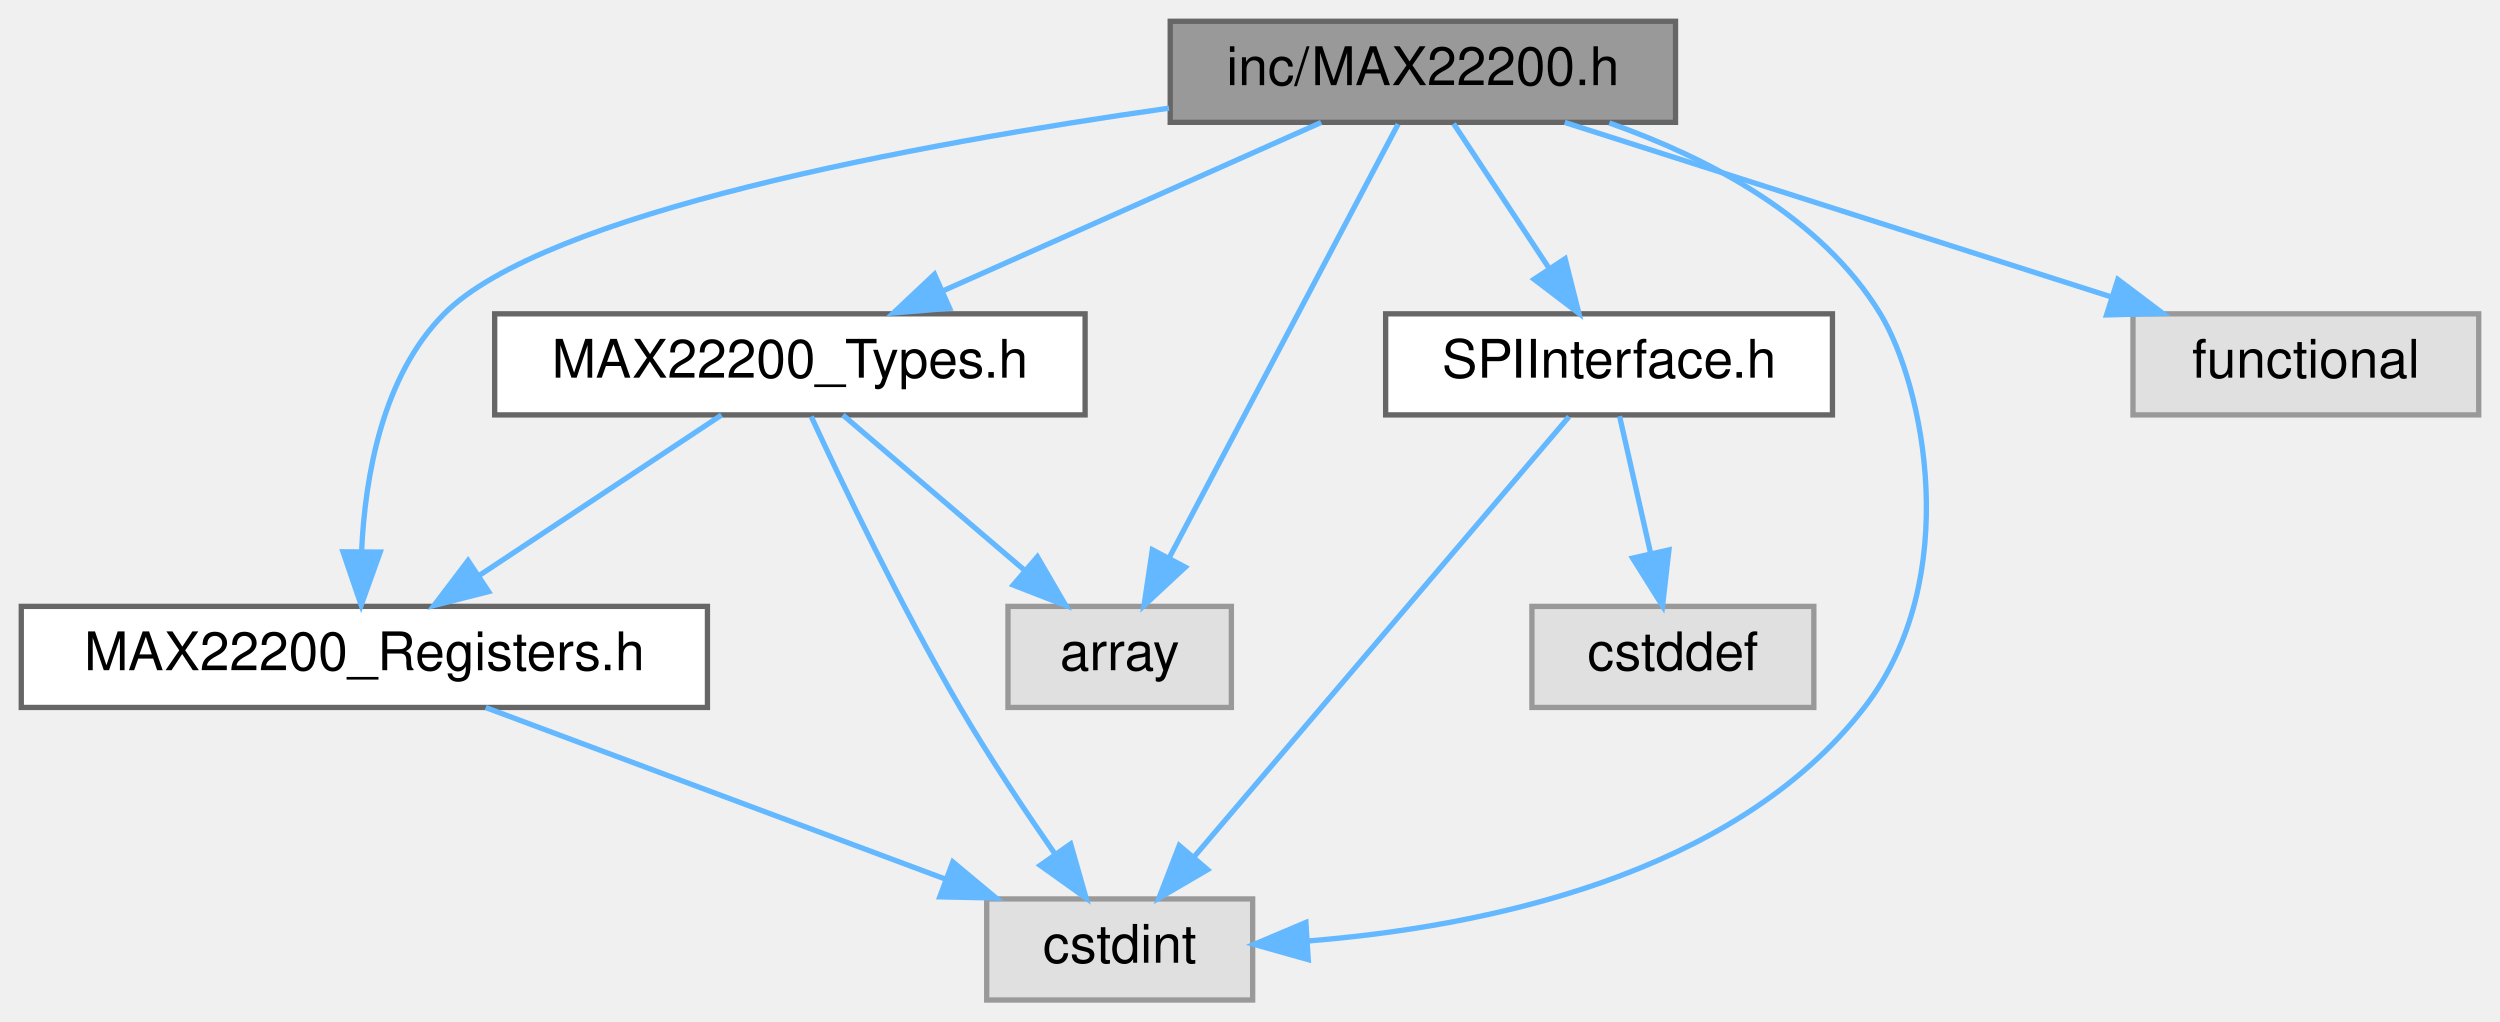
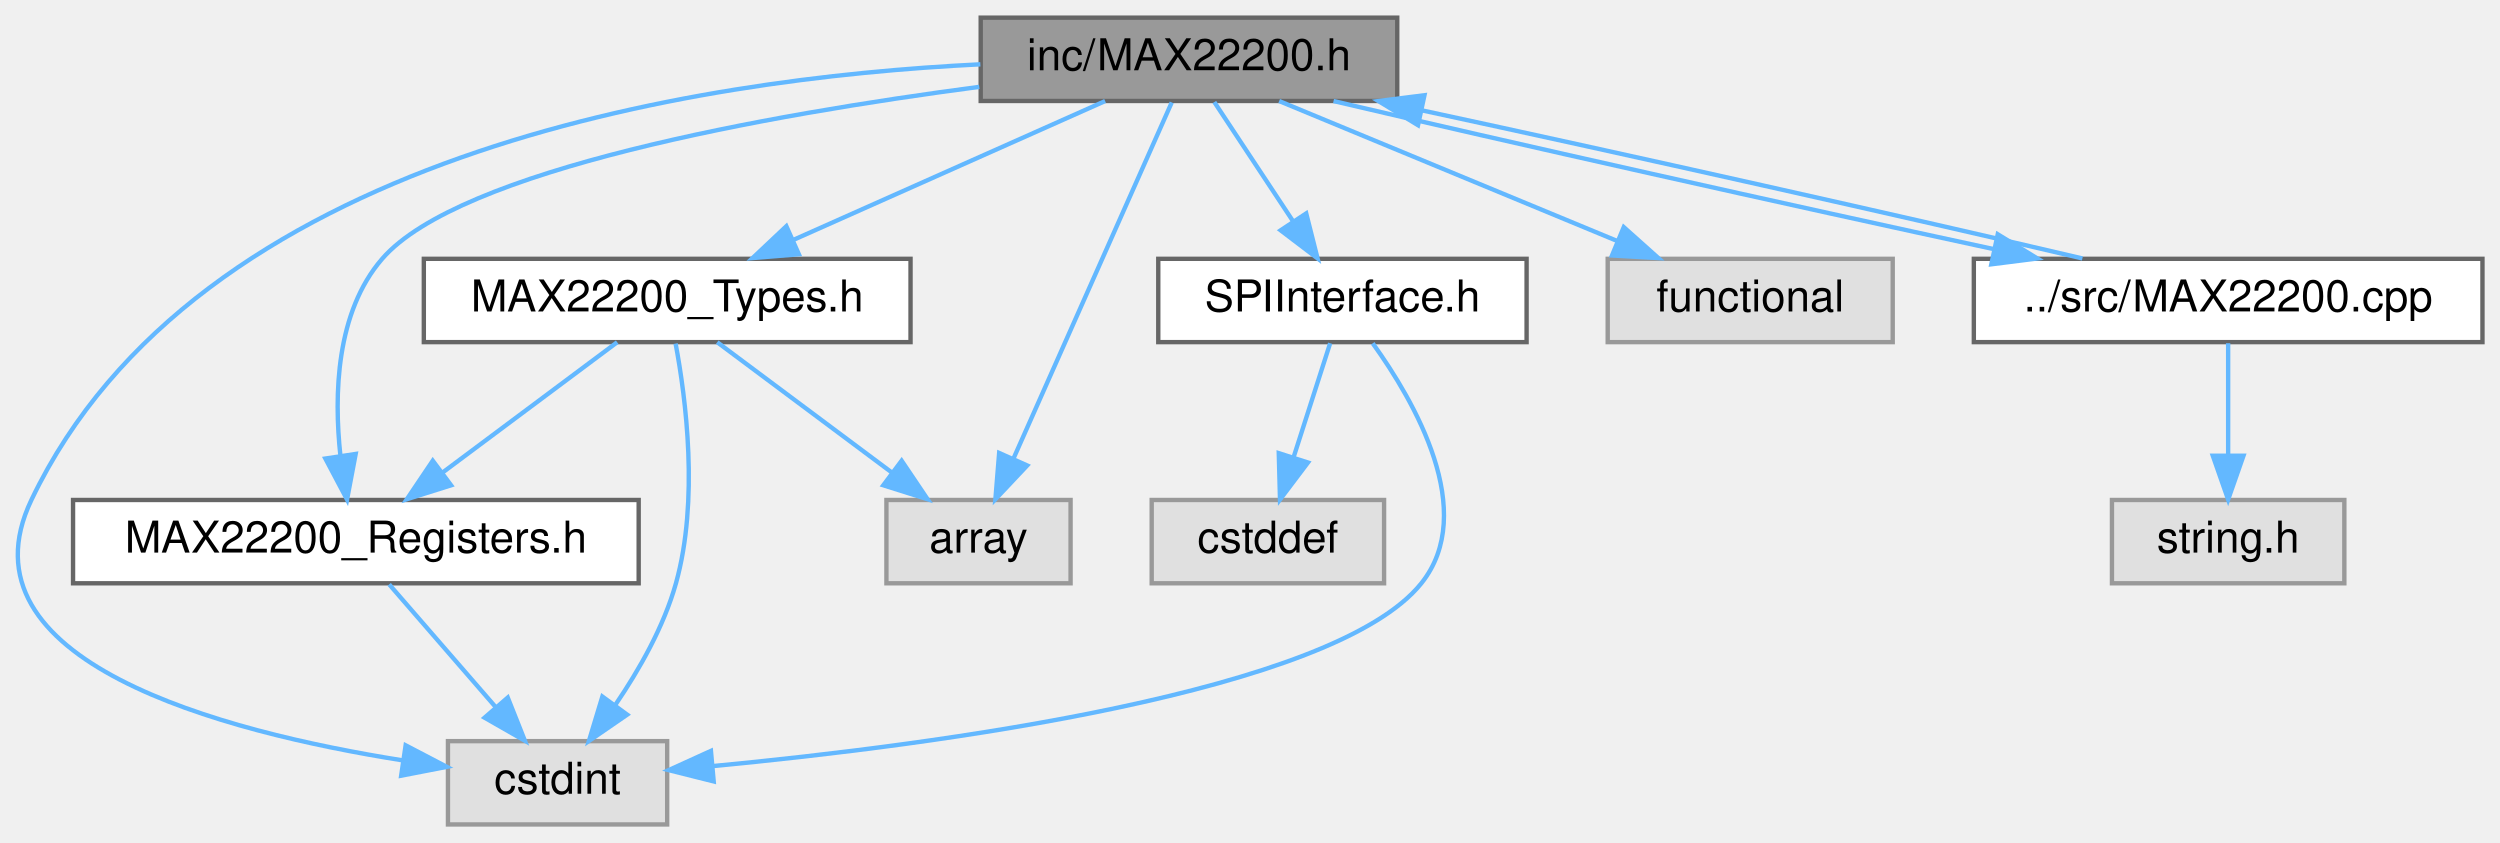
- <svg xmlns="http://www.w3.org/2000/svg" xmlns:xlink="http://www.w3.org/1999/xlink" width="470pt" height="192pt" viewBox="0.00 0.00 470.00 192.00">
+ <svg xmlns="http://www.w3.org/2000/svg" xmlns:xlink="http://www.w3.org/1999/xlink" width="570pt" height="192pt" viewBox="0.00 0.00 570.16 192.00">
  <g id="graph0" class="graph" transform="scale(1 1) rotate(0) translate(4 188)">
    <g id="Node000001" class="node">
      <g id="a_Node000001">
        <a xlink:title="Main driver class for MAX22200 octal solenoid and motor driver.">
-           <polygon fill="#999999" stroke="#666666" points="311,-184 216,-184 216,-165 311,-165 311,-184" />
-           <text text-anchor="middle" x="263.5" y="-172" font-family="Helvetica,sans-Serif" font-size="10.00">inc/MAX22200.h</text>
+           <polygon fill="#999999" stroke="#666666" points="314.66,-184 219.66,-184 219.66,-165 314.66,-165 314.66,-184" />
+           <text text-anchor="middle" x="267.16" y="-172" font-family="Helvetica,sans-Serif" font-size="10.00">inc/MAX22200.h</text>
        </a>
      </g>
    </g>
    <g id="Node000002" class="node">
      <g id="a_Node000002">
        <a xlink:href="MAX22200__Registers_8h.html" target="_top" xlink:title="Register definitions and constants for MAX22200 IC.">
-           <polygon fill="white" stroke="#666666" points="129,-74 0,-74 0,-55 129,-55 129,-74" />
-           <text text-anchor="middle" x="64.5" y="-62" font-family="Helvetica,sans-Serif" font-size="10.00">MAX22200_Registers.h</text>
+           <polygon fill="white" stroke="#666666" points="141.66,-74 12.66,-74 12.66,-55 141.66,-55 141.66,-74" />
+           <text text-anchor="middle" x="77.16" y="-62" font-family="Helvetica,sans-Serif" font-size="10.00">MAX22200_Registers.h</text>
        </a>
      </g>
    </g>
    <g id="edge1_Node000001_Node000002" class="edge">
      <g id="a_edge1_Node000001_Node000002">
        <a xlink:title=" ">
-           <path fill="none" stroke="#63b8ff" d="M215.77,-167.67C167.82,-160.84 98.39,-147.99 79.5,-129 67.9,-117.34 64.63,-98.48 63.98,-84.34" />
-           <polygon fill="#63b8ff" stroke="#63b8ff" points="67.48,-84.21 63.9,-74.24 60.48,-84.26 67.48,-84.21" />
+           <path fill="none" stroke="#63b8ff" d="M219.34,-168.22C170.93,-161.83 100.75,-149.31 83.16,-129 72.64,-116.85 72.12,-98.06 73.64,-84.06" />
+           <polygon fill="#63b8ff" stroke="#63b8ff" points="77.12,-84.5 75.15,-74.09 70.2,-83.45 77.12,-84.5" />
        </a>
      </g>
    </g>
    <g id="Node000003" class="node">
      <g id="a_Node000003">
        <a xlink:title=" ">
-           <polygon fill="#e0e0e0" stroke="#999999" points="231.5,-19 181.5,-19 181.5,0 231.5,0 231.5,-19" />
-           <text text-anchor="middle" x="206.5" y="-7" font-family="Helvetica,sans-Serif" font-size="10.00">cstdint</text>
+           <polygon fill="#e0e0e0" stroke="#999999" points="148.16,-19 98.16,-19 98.16,0 148.16,0 148.16,-19" />
+           <text text-anchor="middle" x="123.16" y="-7" font-family="Helvetica,sans-Serif" font-size="10.00">cstdint</text>
        </a>
      </g>
    </g>
    <g id="edge11_Node000001_Node000003" class="edge">
      <g id="a_edge11_Node000001_Node000003">
        <a xlink:title=" ">
-           <path fill="none" stroke="#63b8ff" d="M298.55,-164.88C317.15,-158.33 338.4,-147.24 349.5,-129 357.54,-115.79 365.35,-79.35 346.5,-55 321.92,-23.25 274.61,-13.72 241.83,-11.09" />
-           <polygon fill="#63b8ff" stroke="#63b8ff" points="241.95,-7.59 231.75,-10.46 241.51,-14.58 241.95,-7.59" />
+           <path fill="none" stroke="#63b8ff" d="M219.58,-173.36C154.32,-170.15 40.83,-152.9 3.16,-74 -14.39,-37.23 46.47,-21.17 87.85,-14.61" />
+           <polygon fill="#63b8ff" stroke="#63b8ff" points="88.51,-18.05 97.9,-13.14 87.49,-11.12 88.51,-18.05" />
        </a>
      </g>
    </g>
    <g id="Node000004" class="node">
      <g id="a_Node000004">
        <a xlink:href="MAX22200__Types_8h.html" target="_top" xlink:title="Type definitions and structures for MAX22200 driver.">
-           <polygon fill="white" stroke="#666666" points="200,-129 89,-129 89,-110 200,-110 200,-129" />
-           <text text-anchor="middle" x="144.5" y="-117" font-family="Helvetica,sans-Serif" font-size="10.00">MAX22200_Types.h</text>
+           <polygon fill="white" stroke="#666666" points="203.66,-129 92.66,-129 92.66,-110 203.66,-110 203.66,-129" />
+           <text text-anchor="middle" x="148.16" y="-117" font-family="Helvetica,sans-Serif" font-size="10.00">MAX22200_Types.h</text>
        </a>
      </g>
    </g>
    <g id="edge3_Node000001_Node000004" class="edge">
      <g id="a_edge3_Node000001_Node000004">
        <a xlink:title=" ">
-           <path fill="none" stroke="#63b8ff" d="M244.38,-164.98C225.15,-156.42 195.27,-143.11 173.19,-133.28" />
-           <polygon fill="#63b8ff" stroke="#63b8ff" points="174.53,-130.04 163.97,-129.17 171.68,-136.44 174.53,-130.04" />
+           <path fill="none" stroke="#63b8ff" d="M248.04,-164.98C228.81,-156.42 198.93,-143.11 176.86,-133.28" />
+           <polygon fill="#63b8ff" stroke="#63b8ff" points="178.19,-130.04 167.63,-129.17 175.34,-136.44 178.19,-130.04" />
        </a>
      </g>
    </g>
    <g id="Node000005" class="node">
      <g id="a_Node000005">
        <a xlink:title=" ">
-           <polygon fill="#e0e0e0" stroke="#999999" points="227.5,-74 185.5,-74 185.5,-55 227.5,-55 227.5,-74" />
-           <text text-anchor="middle" x="206.5" y="-62" font-family="Helvetica,sans-Serif" font-size="10.00">array</text>
+           <polygon fill="#e0e0e0" stroke="#999999" points="240.16,-74 198.16,-74 198.16,-55 240.16,-55 240.16,-74" />
+           <text text-anchor="middle" x="219.16" y="-62" font-family="Helvetica,sans-Serif" font-size="10.00">array</text>
        </a>
      </g>
    </g>
    <g id="edge10_Node000001_Node000005" class="edge">
      <g id="a_edge10_Node000001_Node000005">
        <a xlink:title=" ">
-           <path fill="none" stroke="#63b8ff" d="M258.84,-164.66C249.44,-146.85 228.07,-106.37 215.74,-83.01" />
-           <polygon fill="#63b8ff" stroke="#63b8ff" points="218.83,-81.37 211.07,-74.16 212.64,-84.64 218.83,-81.37" />
+           <path fill="none" stroke="#63b8ff" d="M263.23,-164.66C255.35,-146.93 237.49,-106.73 227.08,-83.32" />
+           <polygon fill="#63b8ff" stroke="#63b8ff" points="230.27,-81.87 223.01,-74.16 223.87,-84.72 230.27,-81.87" />
        </a>
      </g>
    </g>
    <g id="Node000006" class="node">
      <g id="a_Node000006">
-         <a xlink:href="SPIInterface_8h.html" target="_top" xlink:title="Abstract base class for SPI communication interface.">
-           <polygon fill="white" stroke="#666666" points="340.5,-129 256.5,-129 256.5,-110 340.5,-110 340.5,-129" />
-           <text text-anchor="middle" x="298.5" y="-117" font-family="Helvetica,sans-Serif" font-size="10.00">SPIInterface.h</text>
+         <a xlink:href="SPIInterface_8h.html" target="_top" xlink:title="CRTP-based template interface for SPI communication.">
+           <polygon fill="white" stroke="#666666" points="344.16,-129 260.16,-129 260.16,-110 344.16,-110 344.16,-129" />
+           <text text-anchor="middle" x="302.16" y="-117" font-family="Helvetica,sans-Serif" font-size="10.00">SPIInterface.h</text>
        </a>
      </g>
    </g>
    <g id="edge7_Node000001_Node000006" class="edge">
      <g id="a_edge7_Node000001_Node000006">
        <a xlink:title=" ">
-           <path fill="none" stroke="#63b8ff" d="M269.28,-164.75C274.12,-157.42 281.18,-146.73 287.14,-137.7" />
-           <polygon fill="#63b8ff" stroke="#63b8ff" points="290.24,-139.36 292.83,-129.09 284.4,-135.5 290.24,-139.36" />
+           <path fill="none" stroke="#63b8ff" d="M272.94,-164.75C277.78,-157.42 284.84,-146.73 290.81,-137.7" />
+           <polygon fill="#63b8ff" stroke="#63b8ff" points="293.9,-139.36 296.49,-129.09 288.06,-135.5 293.9,-139.36" />
        </a>
      </g>
    </g>
    <g id="Node000008" class="node">
      <g id="a_Node000008">
        <a xlink:title=" ">
-           <polygon fill="#e0e0e0" stroke="#999999" points="462,-129 397,-129 397,-110 462,-110 462,-129" />
-           <text text-anchor="middle" x="429.5" y="-117" font-family="Helvetica,sans-Serif" font-size="10.00">functional</text>
+           <polygon fill="#e0e0e0" stroke="#999999" points="427.66,-129 362.66,-129 362.66,-110 427.66,-110 427.66,-129" />
+           <text text-anchor="middle" x="395.16" y="-117" font-family="Helvetica,sans-Serif" font-size="10.00">functional</text>
        </a>
      </g>
    </g>
    <g id="edge12_Node000001_Node000008" class="edge">
      <g id="a_edge12_Node000001_Node000008">
        <a xlink:title=" ">
-           <path fill="none" stroke="#63b8ff" d="M290.17,-164.98C318.04,-156.09 361.95,-142.07 393.02,-132.15" />
-           <polygon fill="#63b8ff" stroke="#63b8ff" points="394.16,-135.46 402.62,-129.08 392.03,-128.79 394.16,-135.46" />
+           <path fill="none" stroke="#63b8ff" d="M287.73,-164.98C308.6,-156.34 341.13,-142.87 364.94,-133.02" />
+           <polygon fill="#63b8ff" stroke="#63b8ff" points="366.32,-136.23 374.22,-129.17 363.64,-129.76 366.32,-136.23" />
+         </a>
+       </g>
+     </g>
+     <g id="Node000009" class="node">
+       <g id="a_Node000009">
+         <a xlink:href="MAX22200_8cpp.html" target="_top" xlink:title="Implementation of MAX22200 driver class.">
+           <polygon fill="white" stroke="#666666" points="562.16,-129 446.16,-129 446.16,-110 562.16,-110 562.16,-129" />
+           <text text-anchor="middle" x="504.16" y="-117" font-family="Helvetica,sans-Serif" font-size="10.00">../src/MAX22200.cpp</text>
+         </a>
+       </g>
+     </g>
+     <g id="edge13_Node000001_Node000009" class="edge">
+       <g id="a_edge13_Node000001_Node000009">
+         <a xlink:title=" ">
+           <path fill="none" stroke="#63b8ff" d="M300.13,-164.98C339.18,-155.8 404.54,-141.15 450.8,-131.19" />
+           <polygon fill="#63b8ff" stroke="#63b8ff" points="451.61,-134.6 460.66,-129.08 450.15,-127.75 451.61,-134.6" />
        </a>
      </g>
    </g>
    <g id="edge2_Node000002_Node000003" class="edge">
      <g id="a_edge2_Node000002_Node000003">
        <a xlink:title=" ">
-           <path fill="none" stroke="#63b8ff" d="M87.31,-54.98C110.67,-46.27 147.2,-32.63 173.67,-22.75" />
-           <polygon fill="#63b8ff" stroke="#63b8ff" points="175.13,-25.95 183.27,-19.17 172.68,-19.39 175.13,-25.95" />
+           <path fill="none" stroke="#63b8ff" d="M84.76,-54.75C91.32,-47.18 100.99,-36.05 108.98,-26.84" />
+           <polygon fill="#63b8ff" stroke="#63b8ff" points="111.8,-28.94 115.71,-19.09 106.51,-24.35 111.8,-28.94" />
        </a>
      </g>
    </g>
    <g id="edge4_Node000004_Node000002" class="edge">
      <g id="a_edge4_Node000004_Node000002">
        <a xlink:title=" ">
-           <path fill="none" stroke="#63b8ff" d="M131.65,-109.98C119.36,-101.84 100.59,-89.41 86.02,-79.76" />
-           <polygon fill="#63b8ff" stroke="#63b8ff" points="87.86,-76.78 77.59,-74.17 83.99,-82.61 87.86,-76.78" />
+           <path fill="none" stroke="#63b8ff" d="M136.76,-109.98C126.05,-102 109.82,-89.88 97,-80.31" />
+           <polygon fill="#63b8ff" stroke="#63b8ff" points="98.88,-77.35 88.78,-74.17 94.7,-82.96 98.88,-77.35" />
        </a>
      </g>
    </g>
    <g id="edge6_Node000004_Node000003" class="edge">
      <g id="a_edge6_Node000004_Node000003">
        <a xlink:title=" ">
-           <path fill="none" stroke="#63b8ff" d="M148.51,-109.69C154.26,-97.25 165.39,-73.96 176.5,-55 181.98,-45.65 188.66,-35.62 194.34,-27.45" />
-           <polygon fill="#63b8ff" stroke="#63b8ff" points="197.28,-29.34 200.19,-19.15 191.56,-25.31 197.28,-29.34" />
+           <path fill="none" stroke="#63b8ff" d="M150.08,-109.67C152.42,-97.22 155.45,-73.91 150.16,-55 147.4,-45.12 141.77,-35.25 136.37,-27.32" />
+           <polygon fill="#63b8ff" stroke="#63b8ff" points="139.04,-25.04 130.31,-19.03 133.38,-29.17 139.04,-25.04" />
        </a>
      </g>
    </g>
    <g id="edge5_Node000004_Node000005" class="edge">
      <g id="a_edge5_Node000004_Node000005">
        <a xlink:title=" ">
-           <path fill="none" stroke="#63b8ff" d="M154.46,-109.98C163.63,-102.15 177.44,-90.34 188.53,-80.86" />
-           <polygon fill="#63b8ff" stroke="#63b8ff" points="191.03,-83.33 196.36,-74.17 186.48,-78.01 191.03,-83.33" />
+           <path fill="none" stroke="#63b8ff" d="M159.57,-109.98C170.27,-102 186.5,-89.88 199.33,-80.31" />
+           <polygon fill="#63b8ff" stroke="#63b8ff" points="201.63,-82.96 207.55,-74.17 197.44,-77.35 201.63,-82.96" />
        </a>
      </g>
    </g>
    <g id="edge9_Node000006_Node000003" class="edge">
      <g id="a_edge9_Node000006_Node000003">
        <a xlink:title=" ">
-           <path fill="none" stroke="#63b8ff" d="M290.97,-109.66C275.6,-91.61 240.38,-50.28 220.62,-27.08" />
-           <polygon fill="#63b8ff" stroke="#63b8ff" points="223.02,-24.5 213.88,-19.16 217.7,-29.04 223.02,-24.5" />
+           <path fill="none" stroke="#63b8ff" d="M309.07,-109.73C318.59,-96.51 333.18,-71.29 320.16,-55 300.3,-30.15 209.58,-18.17 158.46,-13.3" />
+           <polygon fill="#63b8ff" stroke="#63b8ff" points="158.77,-9.81 148.49,-12.39 158.14,-16.78 158.77,-9.81" />
        </a>
      </g>
    </g>
    <g id="Node000007" class="node">
      <g id="a_Node000007">
        <a xlink:title=" ">
-           <polygon fill="#e0e0e0" stroke="#999999" points="337,-74 284,-74 284,-55 337,-55 337,-74" />
-           <text text-anchor="middle" x="310.5" y="-62" font-family="Helvetica,sans-Serif" font-size="10.00">cstddef</text>
+           <polygon fill="#e0e0e0" stroke="#999999" points="311.66,-74 258.66,-74 258.66,-55 311.66,-55 311.66,-74" />
+           <text text-anchor="middle" x="285.16" y="-62" font-family="Helvetica,sans-Serif" font-size="10.00">cstddef</text>
        </a>
      </g>
    </g>
    <g id="edge8_Node000006_Node000007" class="edge">
      <g id="a_edge8_Node000006_Node000007">
        <a xlink:title=" ">
-           <path fill="none" stroke="#63b8ff" d="M300.48,-109.75C302.07,-102.72 304.36,-92.62 306.35,-83.84" />
-           <polygon fill="#63b8ff" stroke="#63b8ff" points="309.76,-84.62 308.56,-74.09 302.93,-83.07 309.76,-84.62" />
+           <path fill="none" stroke="#63b8ff" d="M299.36,-109.75C297.1,-102.72 293.86,-92.62 291.05,-83.84" />
+           <polygon fill="#63b8ff" stroke="#63b8ff" points="294.3,-82.54 287.92,-74.09 287.64,-84.68 294.3,-82.54" />
+         </a>
+       </g>
+     </g>
+     <g id="edge14_Node000009_Node000001" class="edge">
+       <g id="a_edge14_Node000009_Node000001">
+         <a xlink:title=" ">
+           <path fill="none" stroke="#63b8ff" d="M470.92,-129.08C431.73,-138.3 366.36,-152.94 320.19,-162.88" />
+           <polygon fill="#63b8ff" stroke="#63b8ff" points="319.4,-159.47 310.36,-164.98 320.87,-166.31 319.4,-159.47" />
+         </a>
+       </g>
+     </g>
+     <g id="Node000010" class="node">
+       <g id="a_Node000010">
+         <a xlink:title=" ">
+           <polygon fill="#e0e0e0" stroke="#999999" points="530.66,-74 477.66,-74 477.66,-55 530.66,-55 530.66,-74" />
+           <text text-anchor="middle" x="504.16" y="-62" font-family="Helvetica,sans-Serif" font-size="10.00">string.h</text>
+         </a>
+       </g>
+     </g>
+     <g id="edge15_Node000009_Node000010" class="edge">
+       <g id="a_edge15_Node000009_Node000010">
+         <a xlink:title=" ">
+           <path fill="none" stroke="#63b8ff" d="M504.16,-109.75C504.16,-102.8 504.16,-92.85 504.16,-84.13" />
+           <polygon fill="#63b8ff" stroke="#63b8ff" points="507.66,-84.09 504.16,-74.09 500.66,-84.09 507.66,-84.09" />
        </a>
      </g>
    </g>
  </g>
</svg>
